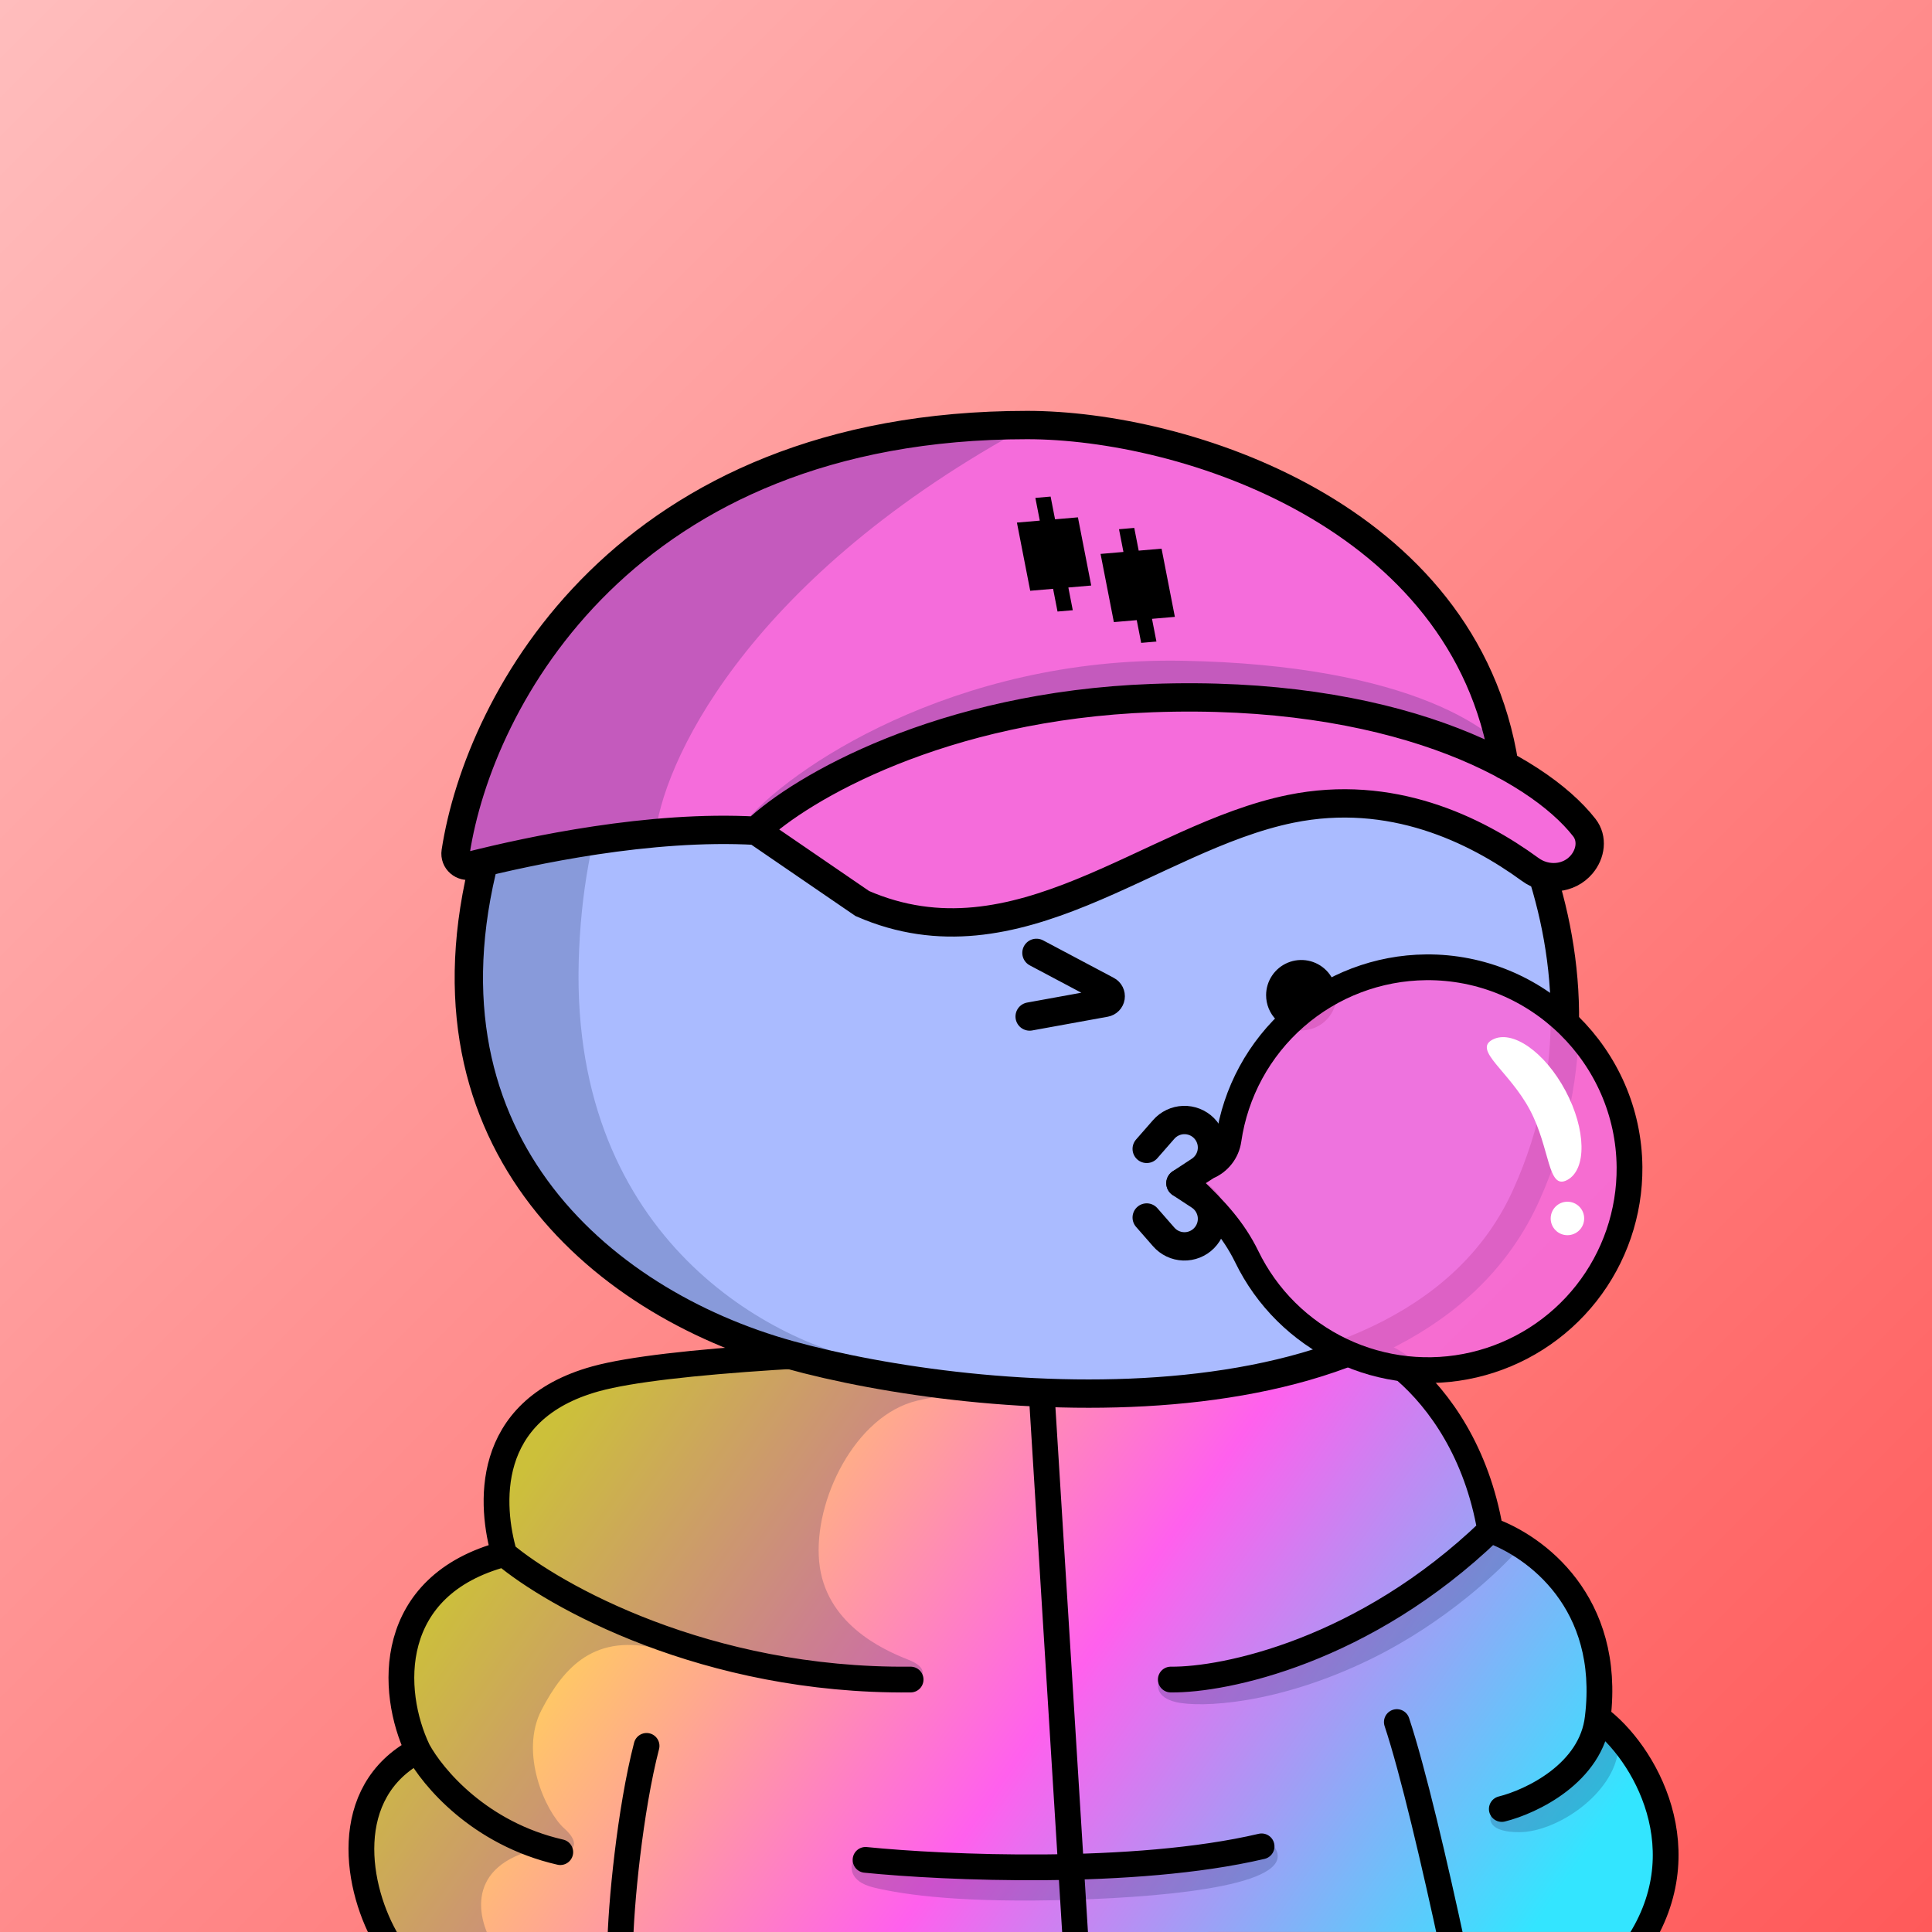
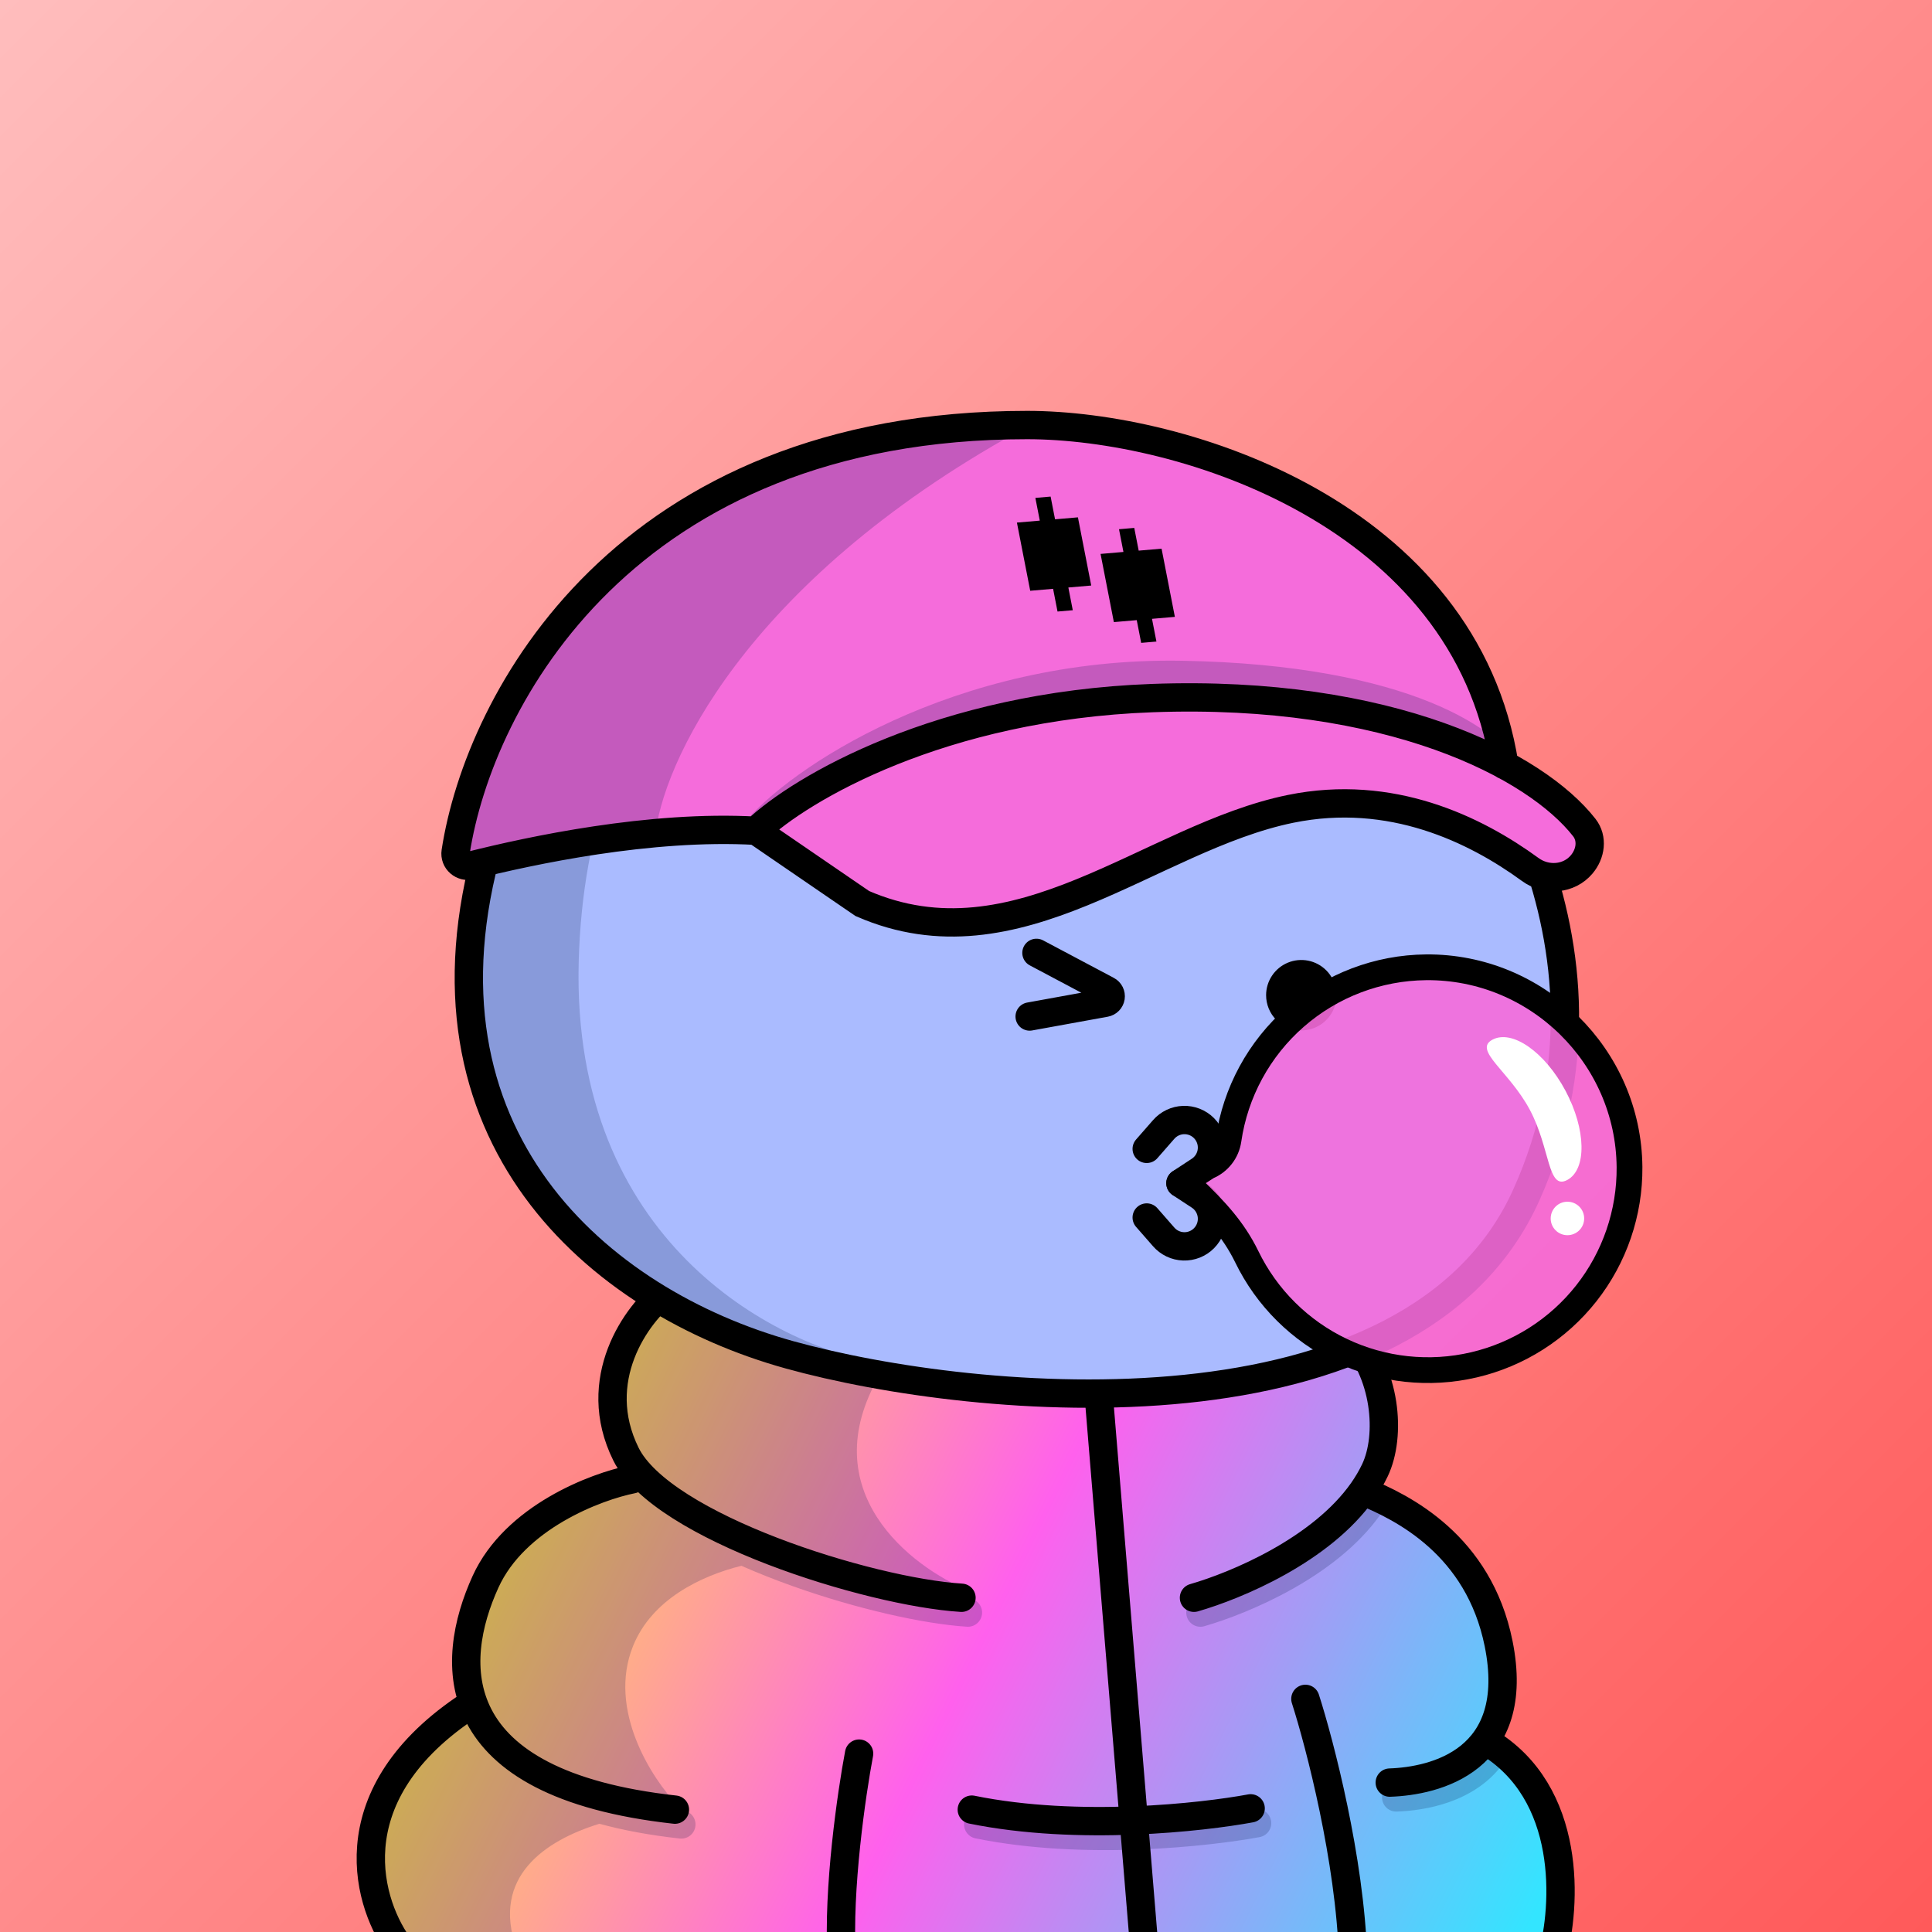
<svg xmlns="http://www.w3.org/2000/svg" preserveAspectRatio="xMidYMin meet" fill="none" viewBox="0 0 1500 1500">
  <g>
    <path fill="url(#prefix__paint0_linear_53_30463)" d="M0 0h1500v1500H0z" />
    <defs>
      <linearGradient id="prefix__paint0_linear_53_30463" x1="1500" y1="1500" x2="0" y2="0" gradientUnits="userSpaceOnUse">
        <stop stop-color="#FF5A5A" />
        <stop offset="1" stop-color="#FFBDBD" />
      </linearGradient>
    </defs>
-     <g clip-path="url(#prefix__clip0_53_27868)">
-       <path d="M295.8 1500s-47.94-91.54 28.64-134.76c0 0-62-101.54 67.13-159.88 0 0-37.4-104.09 81.15-137.65 0 0 144.28-18.07 334.85-18.07 0 0 171.93-9.14 272.93 4.86 0 0 48.6 26.91 76.51 133.04 0 0 102.26 45.87 83.4 145.87 0 0 95.08 77.12 34 166.56l-978.61.03z" fill="url(#prefix__paint0_linear_53_27868)" />
-       <path d="M413.5 1436.5c-54 14.8-41.833 56.83-29 76H309c-8.833-12.83-26.5-48.1-26.5-86.5s29.667-63.33 44.5-71l-18-50c3.833-14.67 16.4-49.7 36-72.5 18.829-21.9 42.242-22.8 52.773-20.32-4.833-2.49-11.288-20.19-5.773-77.18 6-62 116.5-77.5 171-77.5l241.5-11 7 36c-17.167-2.17-61.1-4.2-99.5 5-48 11.5-80.5 77.5-76 125s48.5 68 69 76c16.4 6.4 11.5 13.67 7 16.5-49.667-3.83-159.1-14.1-199.5-24.5-50.5-13-74.5 13.5-92 47s3 79 17.5 92c11.6 10.4 7.5 15.67 4 17h-28.5zM678.5 1465.5c-20-4.8-18.667-17-15.5-22.5l169.5 1.5 157-10.5c19 28-73 38.5-157 41s-129-3.5-154-9.5zM913 1321.5c-15.2-3.6-15-12.83-13-17l49-6.5c2.333-3.33 20.5-12.3 74.5-21.5s109.83-61.5 131-86.5l25.5 11.5c-14.33 17-57.5 58.1-115.5 86.5-72.5 35.5-132.5 38-151.5 33.5zM1179.5 1422.5c-23.2 0-24-9.67-21.5-14.5 37.6-11.6 66.67-41.83 76.5-55.5 8.5-9.83 24.8-22.5 22 5.5-3.5 35-48 64.5-77 64.5z" fill="#001647" fill-opacity=".2" />
-       <path d="M1084.5 1337c12.33 37 29.5 110.3 43.5 175.5m-646.5 0c.333-32.83 7.7-107.6 20.5-157M301.5 1508.5c-25.5-42-37.6-117.3 23-149.5m0 0c-22-46-25-128.1 67-152.5m-67 152.5c11.333 20.83 47.5 64.6 110.5 79m-43.5-231.5c-10.5-36.17-17.4-111.6 71-136 53.112-14.66 199.972-21.87 344-24.82m-415 160.82c38.167 32.17 156.3 99.1 315.5 97.5m450-116c-10.37-60.53-39.49-100.92-65.94-123.9-17.73-15.41-41.66-19.79-65.15-19.96-61.49-.42-140.02-.09-219.41 1.54M1157 1188c35.17 12.5 94.3 55.9 83.5 145.5M1157 1188c-97.6 94-206 116.5-248 116m331.5 29.5c35.83 26.17 81.7 104.2 28.5 180m-28.5-180c-4.8 43.2-51.67 65.33-74.5 71m-330.5 109l-29-467.82M672 1444c61.333 6.17 208.7 12.7 307.5-10.5" stroke="#000" stroke-width="20" stroke-linecap="round" />
+     <g clip-path="url(#clip0_483_532)">
+       <path d="M366.5 1327.5C264.5 1394.3 286.333 1481.33 310 1516.5L1208 1510C1237.2 1434.8 1183.17 1369.33 1152.5 1346C1198.9 1256 1109.83 1182.17 1059.5 1156.5C1089.1 1116.1 1063.83 1061 1047.5 1038.5C819.5 1116.1 602.5 1048.83 522.5 1005.5C452.9 1045.5 475.833 1117.83 496 1149C358.8 1177.8 352.5 1280 366.5 1327.5Z" fill="url(#paint0_linear_483_532)" />
+       <path d="M1069.32 1160.2C1064.35 1156.71 1057.49 1157.91 1054 1162.88C1039.23 1183.91 1016.26 1201.27 992.35 1214.66C968.55 1227.99 944.65 1236.92 928.96 1241.44C923.12 1243.12 919.75 1249.21 921.43 1255.05C923.11 1260.89 929.2 1264.26 935.04 1262.58C952.15 1257.66 977.65 1248.11 1003.1 1233.85C1028.44 1219.66 1054.57 1200.33 1072 1175.52C1075.49 1170.55 1074.29 1163.69 1069.32 1160.2Z" fill="#001647" fill-opacity="0.2" />
+       <path d="M1164.1 1354.75C1159.24 1351.11 1152.34 1352.1 1148.7 1356.96C1133.03 1377.87 1104.14 1383.83 1083.64 1384.51C1077.57 1384.71 1072.81 1389.8 1073.01 1395.87C1073.21 1401.94 1078.3 1406.7 1084.37 1406.5C1106.4 1405.77 1144.34 1399.48 1166.31 1370.15C1169.95 1365.29 1168.97 1358.39 1164.1 1354.75Z" fill="#001647" fill-opacity="0.2" />
+       <path d="M974 1404.68C955.73 1408.06 923.06 1412.42 884.83 1413.9C846.05 1415.41 802.01 1413.94 761.7 1405.72C755.75 1404.51 749.94 1408.35 748.72 1414.3C747.51 1420.25 751.35 1426.06 757.3 1427.28C799.95 1435.98 845.9 1437.43 885.68 1435.89C924.97 1434.36 958.69 1429.89 978 1426.32C983.97 1425.21 987.92 1419.48 986.82 1413.5C985.72 1407.53 979.98 1403.58 974 1404.68Z" fill="#001647" fill-opacity="0.2" />
+       <path d="M526 1158.5L571 1186L615.26 1203.5L680 1225L731.5 1232.5L752.18 1235C707.21 1216.67 630.42 1157.5 683 1067.5L509.66 1009L484 1061.5L480 1115L501 1137.5L526 1158.5Z" fill="#001647" fill-opacity="0.2" />
+       <path d="M575.64 1215.68C588.5 1221.37 601.86 1226.63 615.26 1231.41C664.47 1248.96 716.66 1260.84 750.81 1262.98C756.87 1263.36 762.1 1258.75 762.48 1252.69C762.86 1246.63 758.25 1241.41 752.19 1241.03C720.76 1239.07 670.68 1227.82 622.65 1210.7C574.19 1193.42 530.41 1171.05 509.66 1148.1C505.59 1143.59 498.63 1143.24 494.12 1147.32C493.29 1148.07 492.61 1148.91 492.06 1149.82L491.49 1149.51L400.99 1186.01L372.99 1242.51L360.99 1305.51L372.66 1327.65C371.89 1327.77 371.12 1327.97 370.37 1328.26L363.99 1321.01L321.49 1356.01L287 1432L300.5 1513H401C381.17 1457.08 423.35 1428.94 465.37 1415.96C483.49 1420.94 504.21 1424.83 527.79 1427.43C533.83 1428.1 539.26 1423.74 539.93 1417.7C540.6 1411.66 536.24 1406.23 530.2 1405.56C520.59 1404.5 511.58 1403.23 503.1 1401.77L493.44 1398.36L525.99 1401.49C506.16 1380.99 471.49 1327.59 491.49 1277.99C506.17 1241.57 544.58 1223.41 575.63 1215.67L575.64 1215.68Z" fill="#001647" fill-opacity="0.2" />
+       <path d="M1013.5 1319C1024.83 1354.33 1048.1 1443.9 1050.5 1519.5M667 1361.5C661.166 1392.33 650.3 1467.1 653.5 1519.5M1205 1519.5C1216 1480.17 1221.2 1391.6 1154 1352M1079 1384C1114 1382.83 1181.89 1367 1163.5 1276C1148.04 1199.52 1089.25 1170.37 1058 1157.7M926.999 1240.5C959.802 1231.06 1025.8 1203.54 1058 1157.7M1058 1157.7C1061.62 1152.53 1064.82 1147.13 1067.5 1141.5C1080.32 1114.5 1076.3 1065.5 1047.5 1035.5C1019.19 1047.48 944.091 1070.65 852.5 1076.66M746.499 1240.5C674.499 1236 514.065 1185.63 485.999 1129C457.5 1071.5 493.833 1020 517.999 1002C574.999 1028.17 715.399 1080 820.999 1078C831.68 1077.8 842.194 1077.34 852.5 1076.66M491 1148.5C462.5 1154.17 399.8 1178 377 1228C348.5 1290.5 343 1385 524 1405M311.5 1513.5C285.667 1480.17 259.201 1396.2 360 1327M852.5 1076.66L880.255 1413.39M880.255 1413.39L889 1519.5M880.255 1413.39C919.011 1411.89 952.211 1407.48 971 1404M880.255 1413.39C840.971 1414.92 795.978 1413.46 754.5 1405" stroke="black" stroke-width="22" stroke-linecap="round" />
    </g>
    <defs>
-       <linearGradient id="prefix__paint0_linear_53_27868" x1="461" y1="1064" x2="1157" y2="1546" gradientUnits="userSpaceOnUse">
+       <linearGradient id="paint0_linear_483_532" x1="382.112" y1="1048.46" x2="1207.91" y2="1454.63" gradientUnits="userSpaceOnUse">
        <stop stop-color="#FFEB37" />
-         <stop offset=".522" stop-color="#FF60ED" />
+         <stop offset="0.479" stop-color="#FF60ED" />
        <stop offset="1" stop-color="#33E5FF" />
      </linearGradient>
-       <clipPath id="prefix__clip0_53_27868">
-         <path fill="#fff" d="M0 0h1500v1500H0z" />
+       <clipPath id="clip0_483_532">
+         <rect width="1500" height="1500" fill="white" />
      </clipPath>
    </defs>
    <g clip-path="url(#clip0_497_1194)">
      <path d="M379.667 654.812C432.345 471.574 618.472 401.981 699.114 390.653C740.985 382.718 849.655 375.215 949.364 408.675C980 418.956 1049.88 457.388 1091.92 499.818C1144.47 552.856 1272.97 732.052 1185.05 927.725C1097.12 1123.4 758.414 1092.29 612.749 1051.82C464.472 1010.63 314.48 881.563 379.667 654.812Z" fill="#AABBFF" />
      <path d="M449.293 747.204C454.734 531.068 585.306 432.345 649.911 410C432.292 459.565 365.296 655.455 364 747.204C377.99 984.871 584.496 1053.43 681 1058C601.498 1044.46 443.853 963.339 449.293 747.204Z" fill="#001647" fill-opacity="0.2" />
      <path d="M379.667 654.812C432.345 471.574 618.472 401.981 699.114 390.653C740.985 382.718 849.655 375.215 949.364 408.675C980 418.956 1049.88 457.388 1091.92 499.818C1144.47 552.856 1272.97 732.052 1185.05 927.725C1097.12 1123.4 758.414 1092.29 612.749 1051.82C464.472 1010.63 314.48 881.563 379.667 654.812Z" stroke="black" stroke-width="22" stroke-linecap="round" />
    </g>
    <defs>
      <clipPath id="prefix__clip0_299_662">
        <path fill="#fff" d="M0 0h1500v1500H0z" />
      </clipPath>
    </defs>
    <g clip-path="url(#clip0_624_3473)">
      <path d="M1010.33 800C1015.74 800 1021.02 798.397 1025.52 795.394C1030.01 792.39 1033.52 788.121 1035.59 783.127C1037.65 778.132 1038.2 772.637 1037.14 767.334C1036.09 762.032 1033.48 757.162 1029.66 753.339C1025.84 749.517 1020.97 746.913 1015.67 745.859C1010.36 744.804 1004.87 745.345 999.873 747.414C994.879 749.483 990.61 752.986 987.606 757.481C984.603 761.976 983 767.261 983 772.667C983 779.916 985.88 786.868 991.006 791.994C996.132 797.12 1003.08 800 1010.33 800Z" fill="black" />
      <path d="M799.421 789.214L858.141 778.547C859.189 778.352 860.151 777.837 860.895 777.073C861.639 776.309 862.128 775.334 862.294 774.28C862.455 773.224 862.285 772.143 861.808 771.187C861.331 770.234 860.569 769.453 859.628 768.954L804.701 739.807" stroke="black" stroke-width="22" stroke-miterlimit="10" stroke-linecap="round" />
      <path d="M870.88 910.959C896.593 937.099 946.447 937.099 972.167 910.959" stroke="black" stroke-width="22" stroke-miterlimit="10" stroke-linecap="round" />
    </g>
    <defs>
      <clipPath id="clip0_624_3473">
        <rect width="1500" height="1500" fill="white" />
      </clipPath>
    </defs>
    <g clip-path="url(#clip0_838_2422)">
      <ellipse cx="932" cy="915.5" rx="131" ry="69.5" fill="#AABBFF" />
      <path d="M916.488 918.577L931.325 908.855C933.985 907.113 936.223 904.799 937.876 902.083C939.529 899.367 940.556 896.317 940.882 893.154C941.208 889.992 940.825 886.796 939.761 883.8C938.697 880.804 936.978 878.082 934.73 875.834V875.834C932.657 873.765 930.181 872.142 927.456 871.068C924.731 869.994 921.814 869.491 918.886 869.59C915.959 869.689 913.083 870.388 910.436 871.644C907.79 872.899 905.429 874.685 903.501 876.89L890.301 891.98" stroke="black" stroke-width="22" stroke-miterlimit="10" stroke-linecap="round" />
      <path d="M916.488 918.675L931.325 928.397C933.986 930.137 936.225 932.449 937.879 935.165C939.533 937.88 940.561 940.93 940.887 944.093C941.213 947.255 940.83 950.451 939.764 953.447C938.699 956.442 936.979 959.163 934.73 961.41V961.41C932.66 963.484 930.185 965.111 927.46 966.188C924.734 967.265 921.817 967.771 918.888 967.672C915.959 967.574 913.081 966.875 910.434 965.617C907.787 964.359 905.427 962.571 903.501 960.362L890.301 945.271" stroke="black" stroke-width="22" stroke-miterlimit="10" stroke-linecap="round" />
      <path d="M1107.22 751.006C1069.86 751.344 1033.86 765.04 1005.72 789.618C977.582 814.195 959.169 848.032 953.812 885.006C953.15 889.572 951.309 893.887 948.472 897.526C945.635 901.164 941.899 904.001 937.632 905.756L926.952 912.626C926.14 913.148 925.456 913.846 924.95 914.668C924.445 915.49 924.131 916.416 924.032 917.376C923.935 918.339 924.058 919.312 924.391 920.221C924.723 921.13 925.257 921.952 925.952 922.626C943.132 939.066 957.522 954.256 967.952 975.626C983.451 1007.57 1009.35 1033.29 1041.4 1048.56C1073.45 1063.83 1109.74 1067.75 1144.31 1059.67C1178.88 1051.59 1209.68 1031.99 1231.64 1004.1C1253.6 976.203 1265.42 941.667 1265.15 906.166C1264.45 820.126 1193.36 750.246 1107.22 751.006Z" fill="#F56CDB" fill-opacity="0.9" stroke="black" stroke-width="20" stroke-miterlimit="10" />
      <path d="M1215.48 846.919C1231.5 877.007 1232.08 908.004 1216.78 916.154C1201.48 924.303 1203.79 891.763 1187.77 861.675C1171.74 831.587 1143.45 815.346 1158.75 807.196C1174.06 799.047 1199.45 816.831 1215.48 846.919Z" fill="white" />
      <circle cx="1216.95" cy="946.006" r="13" fill="white" />
    </g>
    <defs>
      <clipPath id="clip0_838_2422">
        <rect width="1500" height="1500" fill="white" />
      </clipPath>
    </defs>
    <g clip-path="url(#clip0_602_1931)">
      <path d="M718.5 336C430.5 374.4 355.833 571 354.5 664.5L414.5 657L585 641.5L677.5 700.5L746 715.5L795 706.5L864.5 683L951 641.5L1027 629C1040.67 630 1078.8 633.9 1122 641.5C1176 651 1185 710.5 1224.5 677C1256.1 650.2 1196 608.166 1162 590.5C1163 539 1078.5 288 718.5 336Z" fill="#F56CDB" />
      <path d="M790.5 334.999C576.9 453.399 513.5 594.666 508.5 650.499L355.5 670.5C343.167 665.833 342.4 622.399 438 485.999C533.6 349.599 712.834 328.499 790.5 334.999Z" fill="#001647" fill-opacity="0.2" />
      <path d="M918 513C740.4 509.8 610.667 597.833 577.5 639.5L635 613.5L746 568.5L911.5 542.5L1081.5 557L1179.5 596C1166.33 568 1095.6 516.2 918 513Z" fill="#001647" fill-opacity="0.2" />
      <path d="M1168 594.006C1137.5 399.5 919 330 797.5 330C484.905 330 371.892 543.53 353.776 661.318C352.717 668.2 359.115 673.614 365.869 671.92C411.449 660.485 504.576 640.341 587 645M587 645C621.5 612.167 730.5 548 894.5 542C1079.59 535.228 1192.54 594.489 1230.03 642.496C1236.7 651.039 1235.02 662.819 1228.03 671.106V671.106C1218.11 682.881 1200.55 684.175 1188.11 675.098C1145.41 643.936 1080.11 612.042 1002 628C892.783 650.313 790 754 669.5 701.5L587 645Z" stroke="black" stroke-width="22" stroke-linecap="round" />
      <path d="M819.136 403.189L836.895 401.663L847.224 454.606L829.464 456.132L832.902 473.777L821.061 474.795L817.618 457.15L799.859 458.676L789.53 405.734L807.295 404.207L803.852 386.563L815.693 385.545L819.136 403.189ZM884.078 427.515L901.842 425.989L912.161 478.932L894.407 480.458L897.849 498.102L886.008 499.12L882.565 481.475L864.801 483.002L854.478 430.059L872.237 428.533L868.794 410.884L880.635 409.866L884.078 427.515Z" fill="black" />
    </g>
    <defs>
      <clipPath id="clip0_602_1931">
        <rect width="1500" height="1500" fill="white" />
      </clipPath>
    </defs>
  </g>
</svg>
